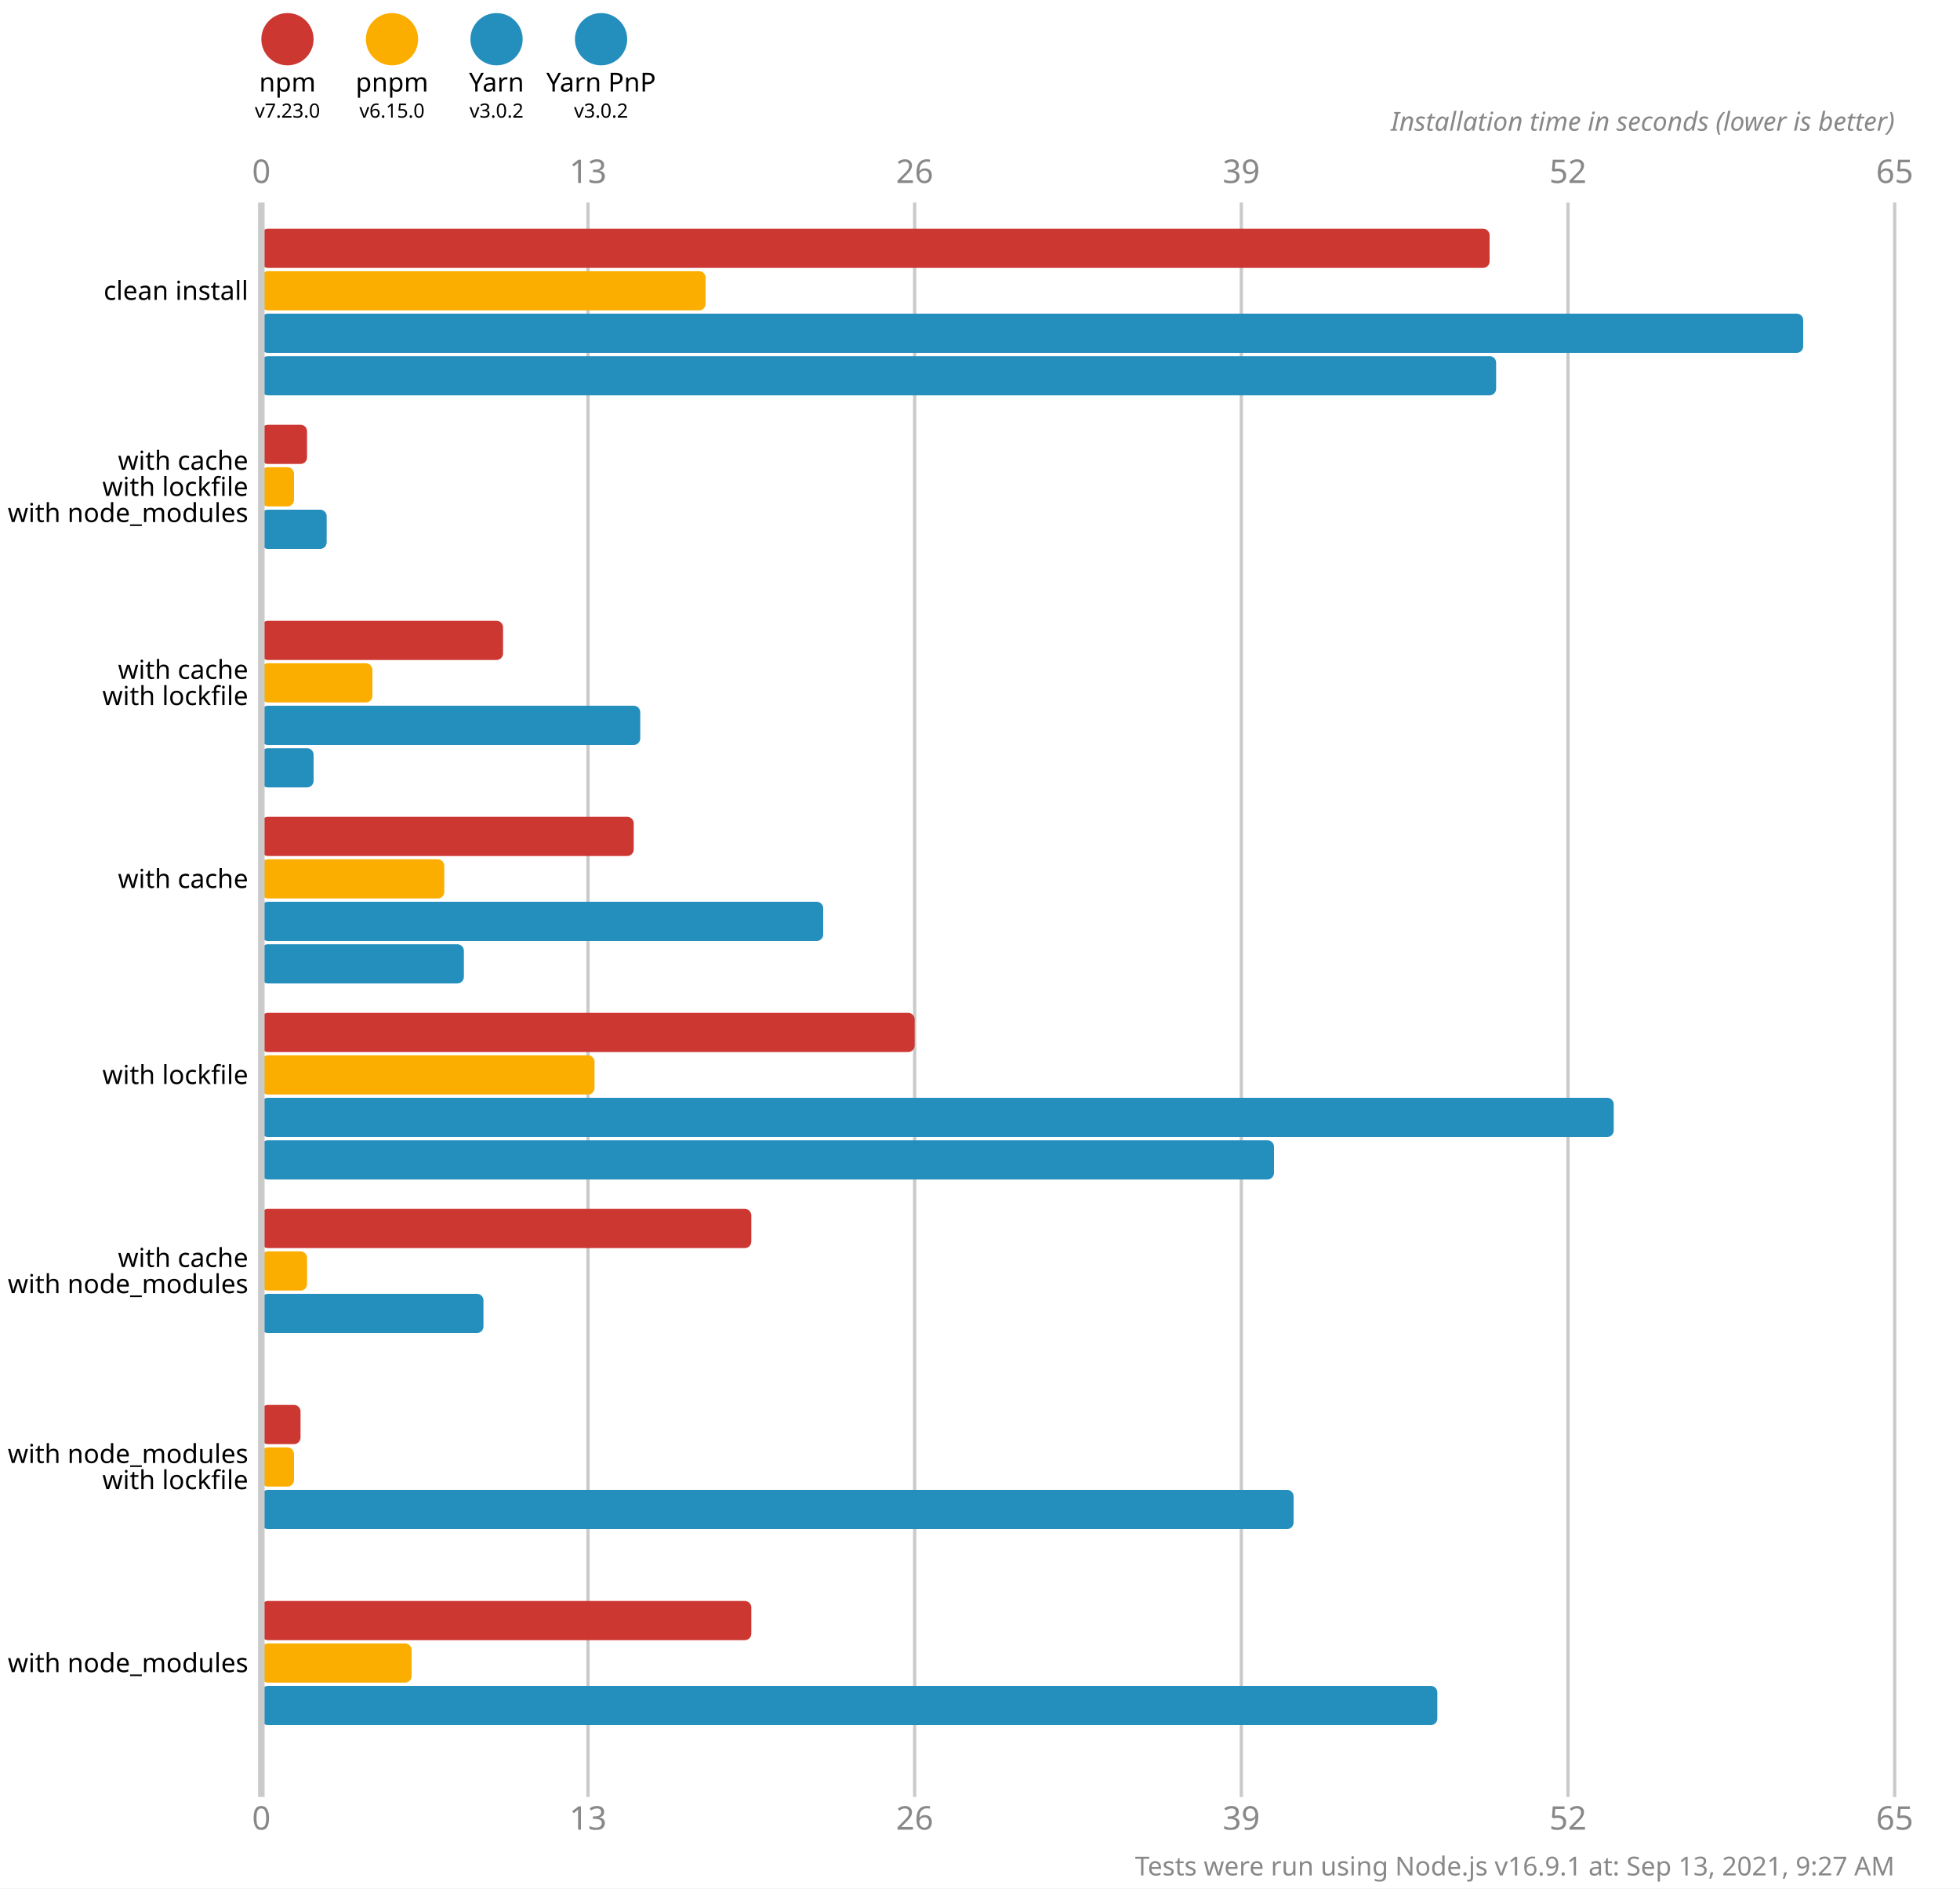
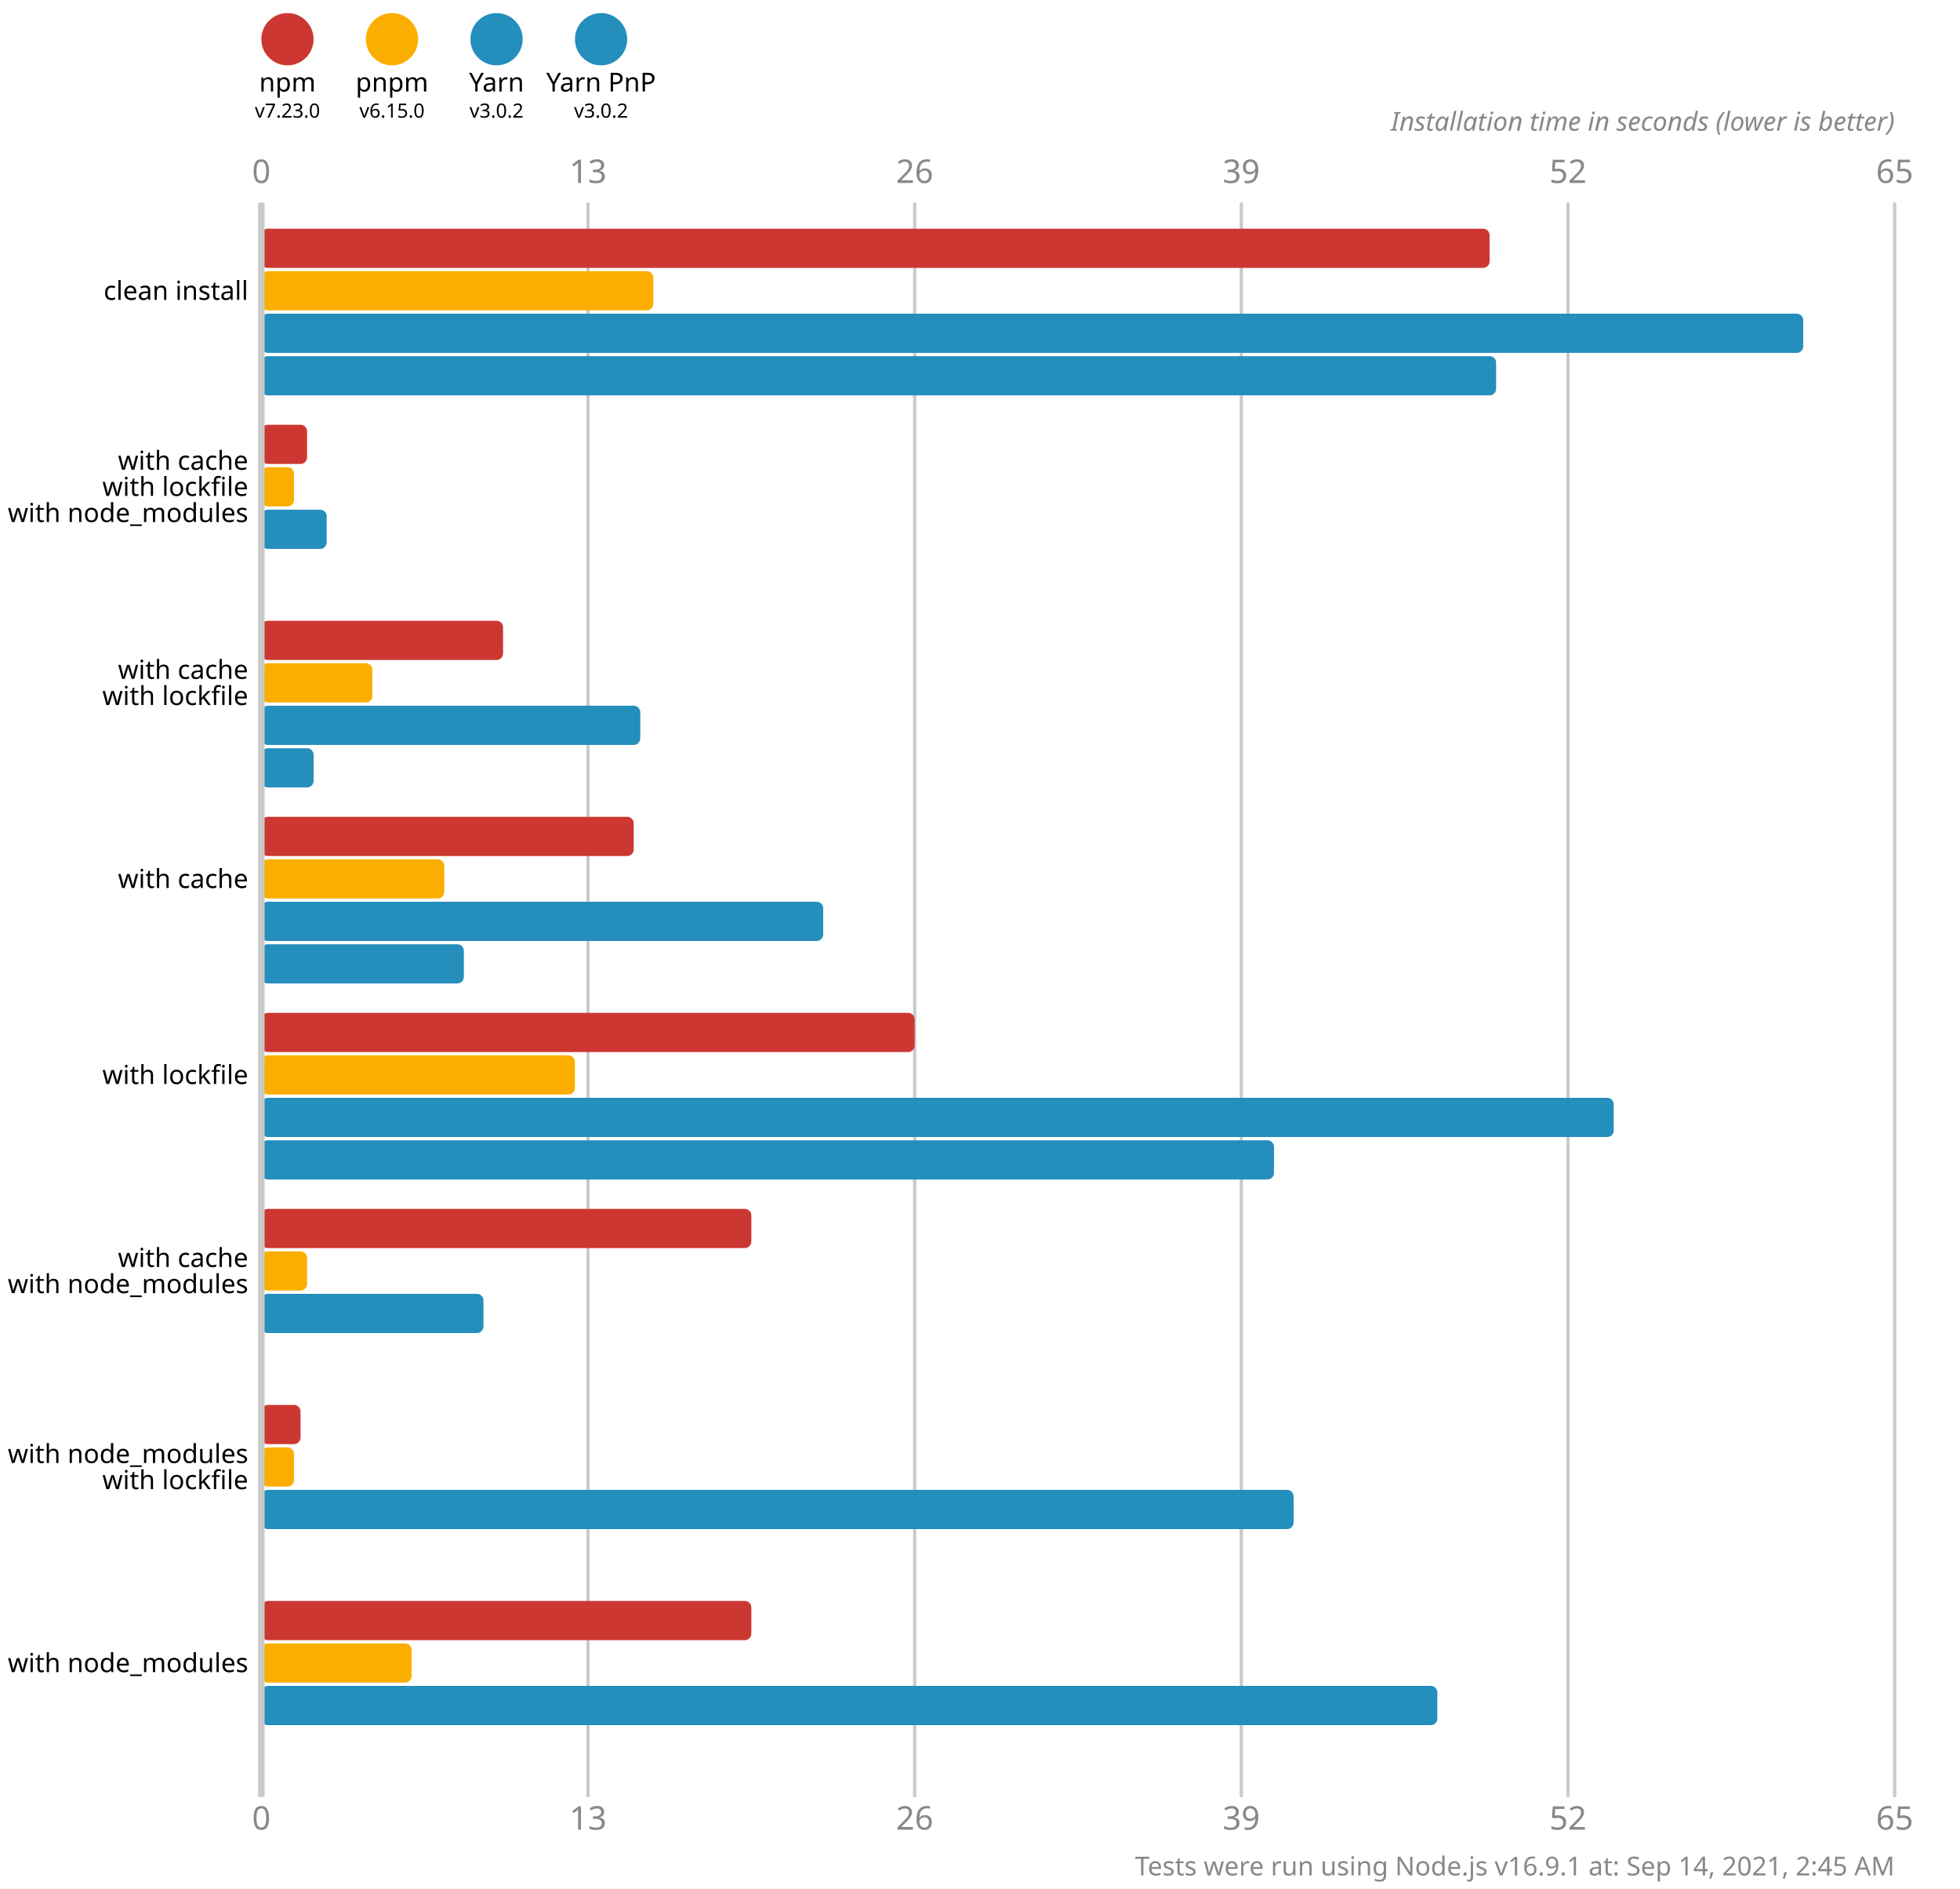
<svg xmlns="http://www.w3.org/2000/svg" version="1.1" viewBox="0 0 300 289">
  <style>
    .font { font-family: sans-serif; }
    .s3 { font-size: 3px; }
    .s4 { font-size: 4px; }
    .s5 { font-size: 5px; }
    .line { stroke: #cacaca; }
    .width { stroke-width: 0.5; }
    .text { fill: #888; }
  </style>
  <rect x="0" y="0" width="300" height="289" fill="#fff" />
  <circle cx="44" cy="6" r="4" fill="#cd3731" />
  <text x="44" y="14" class="font s4" text-anchor="middle">npm</text>
  <text x="44" y="18" class="font s3" text-anchor="middle">v7.23.0</text>
  <circle cx="60" cy="6" r="4" fill="#fbae00" />
  <text x="60" y="14" class="font s4" text-anchor="middle">pnpm</text>
  <text x="60" y="18" class="font s3" text-anchor="middle">v6.15.0</text>
  <circle cx="76" cy="6" r="4" fill="#248ebd" />
  <text x="76" y="14" class="font s4" text-anchor="middle">Yarn</text>
  <text x="76" y="18" class="font s3" text-anchor="middle">v3.0.2</text>
  <circle cx="92" cy="6" r="4" fill="#248ebd" />
  <text x="92" y="14" class="font s4" text-anchor="middle">Yarn PnP</text>
  <text x="92" y="18" class="font s3" text-anchor="middle">v3.0.2</text>
  <text x="40" y="28" class="font s5 text" text-anchor="middle">0</text>
  <text x="40" y="280" class="font s5 text" text-anchor="middle">0</text>
  <line x1="90" y1="31" x2="90" y2="275" class="line width" />
  <text x="90" y="28" class="font s5 text" text-anchor="middle">13</text>
  <text x="90" y="280" class="font s5 text" text-anchor="middle">13</text>
  <line x1="140" y1="31" x2="140" y2="275" class="line width" />
  <text x="140" y="28" class="font s5 text" text-anchor="middle">26</text>
  <text x="140" y="280" class="font s5 text" text-anchor="middle">26</text>
  <line x1="190" y1="31" x2="190" y2="275" class="line width" />
  <text x="190" y="28" class="font s5 text" text-anchor="middle">39</text>
  <text x="190" y="280" class="font s5 text" text-anchor="middle">39</text>
  <line x1="240" y1="31" x2="240" y2="275" class="line width" />
  <text x="240" y="28" class="font s5 text" text-anchor="middle">52</text>
  <text x="240" y="280" class="font s5 text" text-anchor="middle">52</text>
  <line x1="290" y1="31" x2="290" y2="275" class="line width" />
  <text x="290" y="28" class="font s5 text" text-anchor="middle">65</text>
  <text x="290" y="280" class="font s5 text" text-anchor="middle">65</text>
  <text x="290" y="20" class="font s4 text" font-style="italic" text-anchor="end">Installation time in seconds (lower is better)</text>
  <rect x="40" y="35" width="188" height="6" fill="#cd3731" rx="1" ry="1" />
-   <rect x="40" y="41.5" width="68" height="6" fill="#fbae00" rx="1" ry="1" />
+   <rect x="40" y="41.5" width="60" height="6" fill="#fbae00" rx="1" ry="1" />
  <rect x="40" y="48" width="236" height="6" fill="#248ebd" rx="1" ry="1" />
  <rect x="40" y="54.5" width="189" height="6" fill="#248ebd" rx="1" ry="1" />
  <rect x="40" y="65" width="7" height="6" fill="#cd3731" rx="1" ry="1" />
  <rect x="40" y="71.5" width="5" height="6" fill="#fbae00" rx="1" ry="1" />
  <rect x="40" y="78" width="10" height="6" fill="#248ebd" rx="1" ry="1" />
  <rect x="40" y="84.5" width="0" height="6" fill="#248ebd" rx="1" ry="1" />
  <rect x="40" y="95" width="37" height="6" fill="#cd3731" rx="1" ry="1" />
  <rect x="40" y="101.5" width="17" height="6" fill="#fbae00" rx="1" ry="1" />
  <rect x="40" y="108" width="58" height="6" fill="#248ebd" rx="1" ry="1" />
  <rect x="40" y="114.5" width="8" height="6" fill="#248ebd" rx="1" ry="1" />
  <rect x="40" y="125" width="57" height="6" fill="#cd3731" rx="1" ry="1" />
  <rect x="40" y="131.5" width="28" height="6" fill="#fbae00" rx="1" ry="1" />
  <rect x="40" y="138" width="86" height="6" fill="#248ebd" rx="1" ry="1" />
  <rect x="40" y="144.5" width="31" height="6" fill="#248ebd" rx="1" ry="1" />
  <rect x="40" y="155" width="100" height="6" fill="#cd3731" rx="1" ry="1" />
-   <rect x="40" y="161.5" width="51" height="6" fill="#fbae00" rx="1" ry="1" />
+   <rect x="40" y="161.5" width="48" height="6" fill="#fbae00" rx="1" ry="1" />
  <rect x="40" y="168" width="207" height="6" fill="#248ebd" rx="1" ry="1" />
  <rect x="40" y="174.5" width="155" height="6" fill="#248ebd" rx="1" ry="1" />
  <rect x="40" y="185" width="75" height="6" fill="#cd3731" rx="1" ry="1" />
  <rect x="40" y="191.5" width="7" height="6" fill="#fbae00" rx="1" ry="1" />
  <rect x="40" y="198" width="34" height="6" fill="#248ebd" rx="1" ry="1" />
  <rect x="40" y="204.5" width="0" height="6" fill="#248ebd" rx="1" ry="1" />
  <rect x="40" y="215" width="6" height="6" fill="#cd3731" rx="1" ry="1" />
  <rect x="40" y="221.5" width="5" height="6" fill="#fbae00" rx="1" ry="1" />
  <rect x="40" y="228" width="158" height="6" fill="#248ebd" rx="1" ry="1" />
  <rect x="40" y="234.5" width="0" height="6" fill="#248ebd" rx="1" ry="1" />
  <rect x="40" y="245" width="75" height="6" fill="#cd3731" rx="1" ry="1" />
  <rect x="40" y="251.5" width="23" height="6" fill="#fbae00" rx="1" ry="1" />
  <rect x="40" y="258" width="180" height="6" fill="#248ebd" rx="1" ry="1" />
  <rect x="40" y="264.5" width="0" height="6" fill="#248ebd" rx="1" ry="1" />
  <line x1="40" y1="31" x2="40" y2="275" class="line" />
  <text x="38" y="44.5" class="font s4" dominant-baseline="middle" text-anchor="end">clean install</text>
  <text x="38" y="70.5" class="font s4" dominant-baseline="middle" text-anchor="end">with cache</text>
  <text x="38" y="74.5" class="font s4" dominant-baseline="middle" text-anchor="end">with lockfile</text>
  <text x="38" y="78.5" class="font s4" dominant-baseline="middle" text-anchor="end">with node_modules</text>
  <text x="38" y="102.5" class="font s4" dominant-baseline="middle" text-anchor="end">with cache</text>
  <text x="38" y="106.5" class="font s4" dominant-baseline="middle" text-anchor="end">with lockfile</text>
  <text x="38" y="134.5" class="font s4" dominant-baseline="middle" text-anchor="end">with cache</text>
  <text x="38" y="164.5" class="font s4" dominant-baseline="middle" text-anchor="end">with lockfile</text>
  <text x="38" y="192.5" class="font s4" dominant-baseline="middle" text-anchor="end">with cache</text>
  <text x="38" y="196.5" class="font s4" dominant-baseline="middle" text-anchor="end">with node_modules</text>
  <text x="38" y="222.5" class="font s4" dominant-baseline="middle" text-anchor="end">with node_modules</text>
  <text x="38" y="226.5" class="font s4" dominant-baseline="middle" text-anchor="end">with lockfile</text>
  <text x="38" y="254.5" class="font s4" dominant-baseline="middle" text-anchor="end">with node_modules</text>
-   <text x="290" y="287" class="font s4 text" text-anchor="end">Tests were run using Node.js v16.9.1 at: Sep 13, 2021, 9:27 AM</text>
+   <text x="290" y="287" class="font s4 text" text-anchor="end">Tests were run using Node.js v16.9.1 at: Sep 14, 2021, 2:45 AM</text>
</svg>
